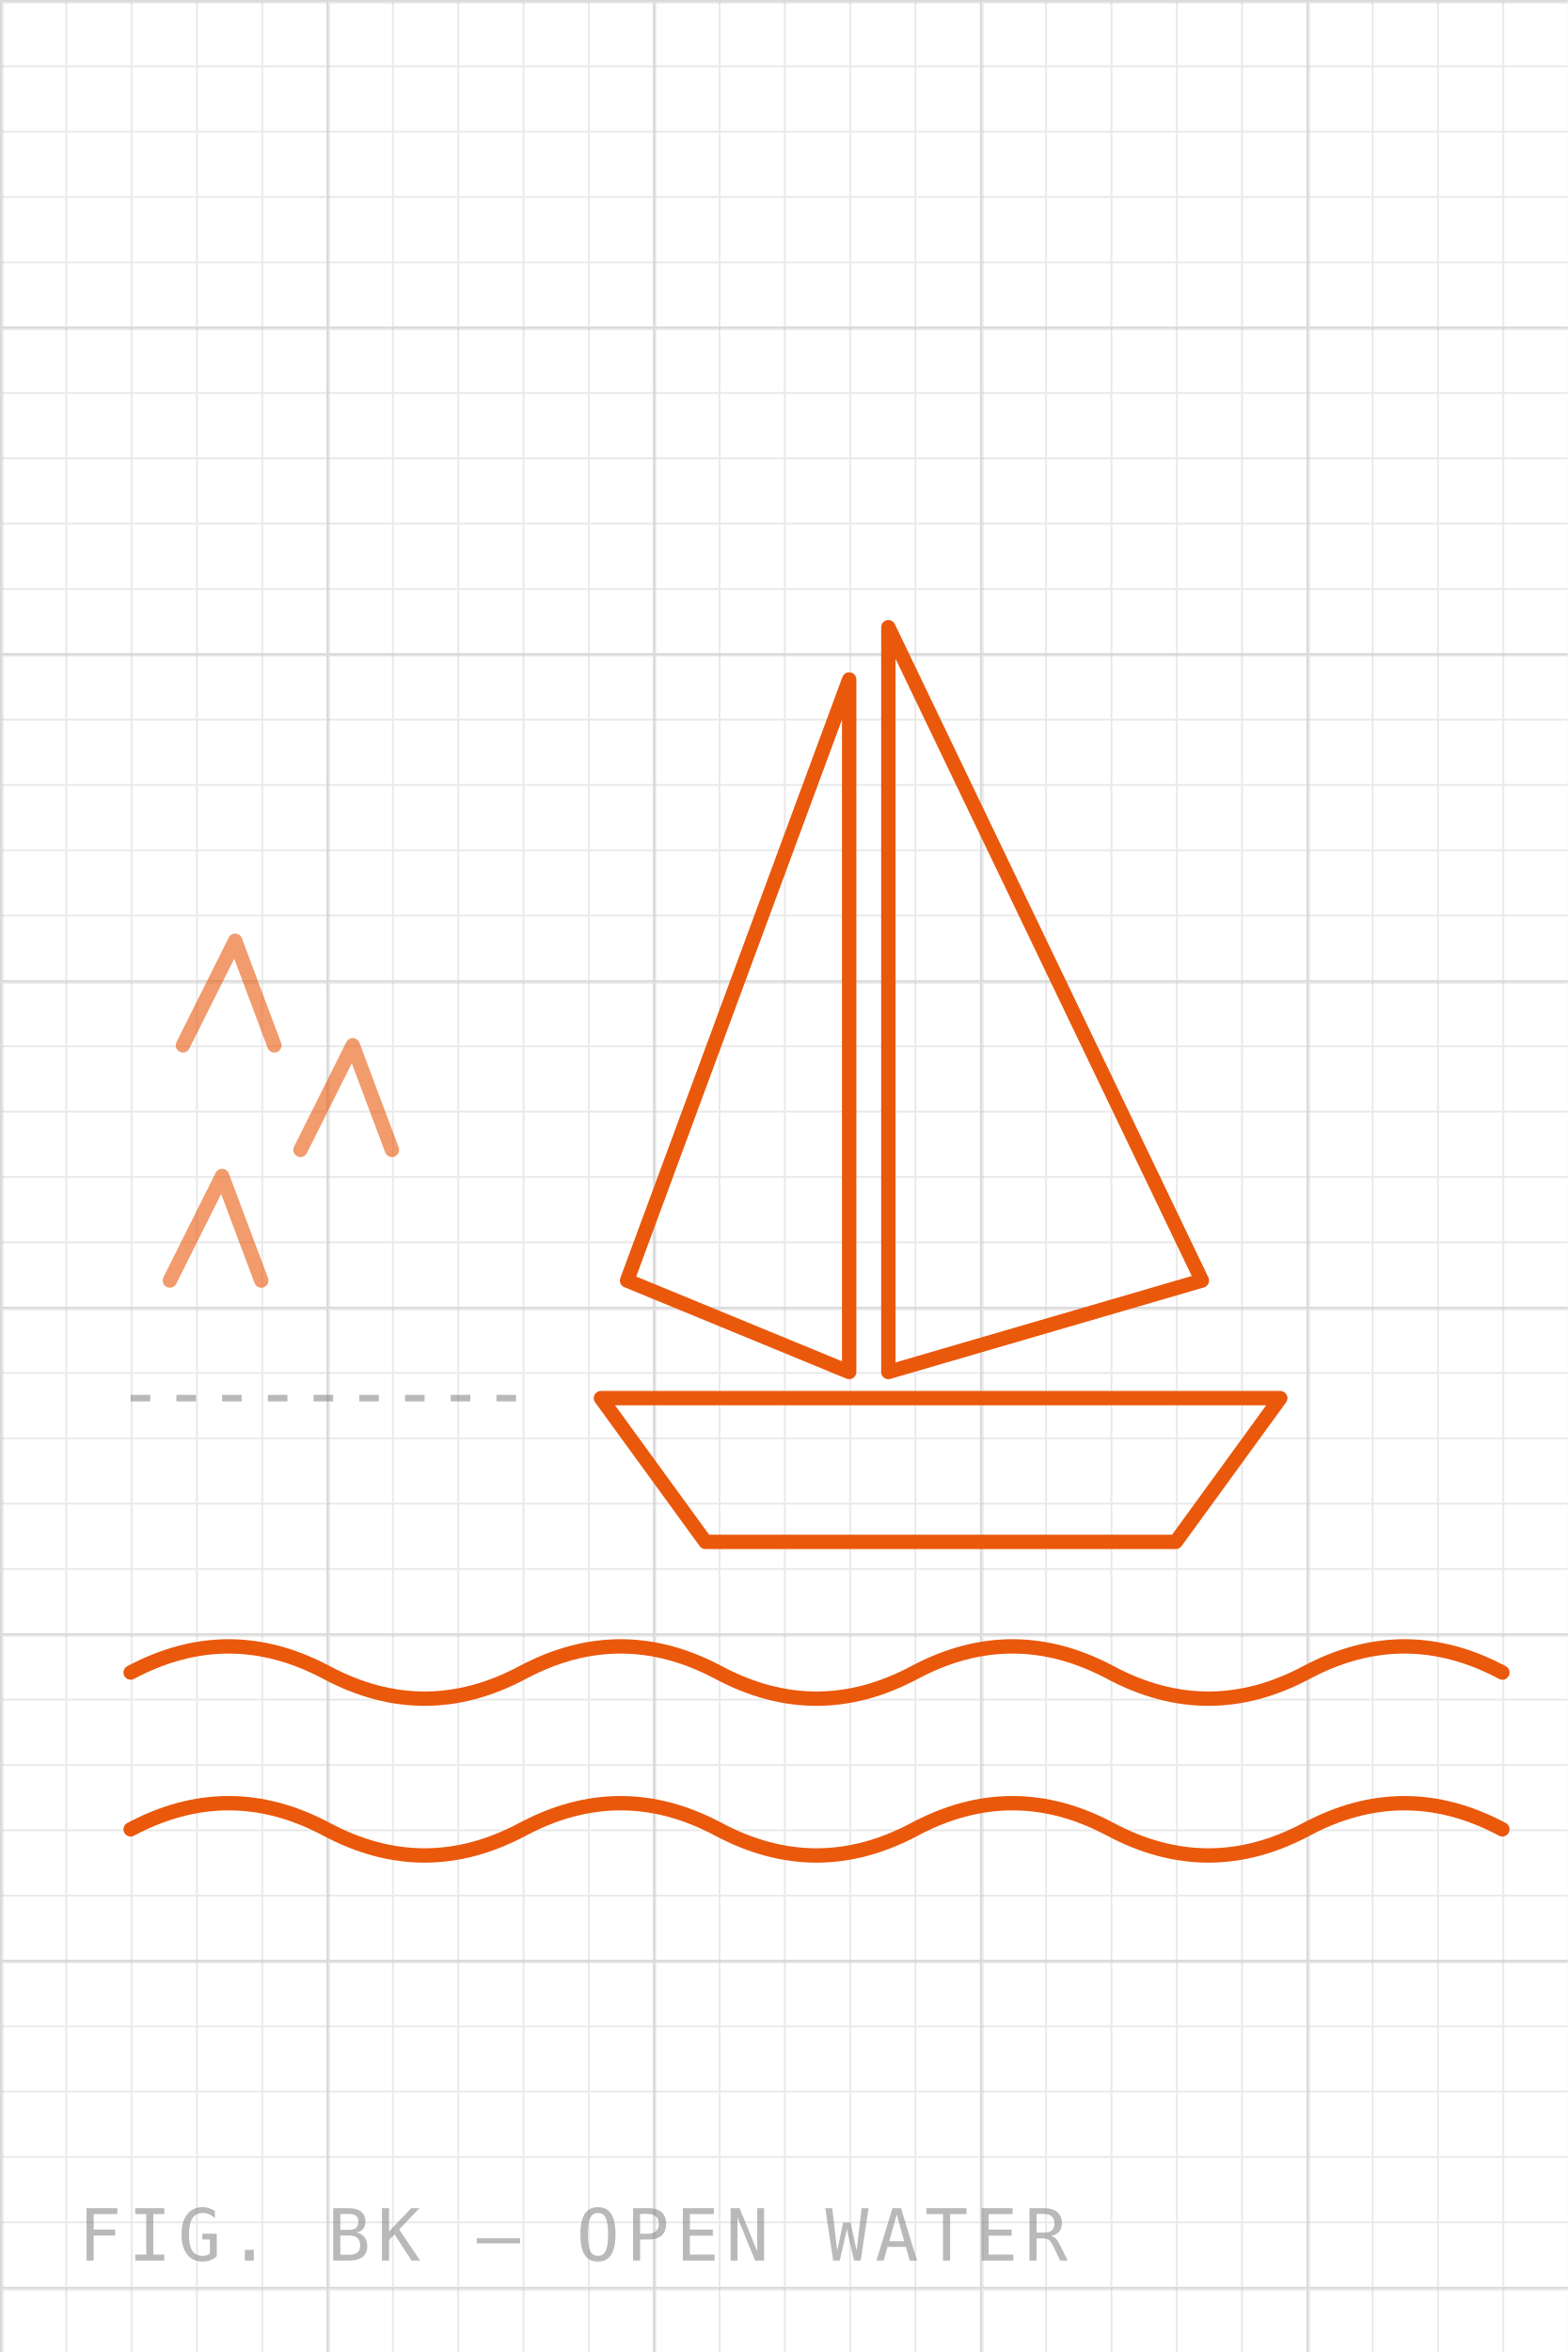
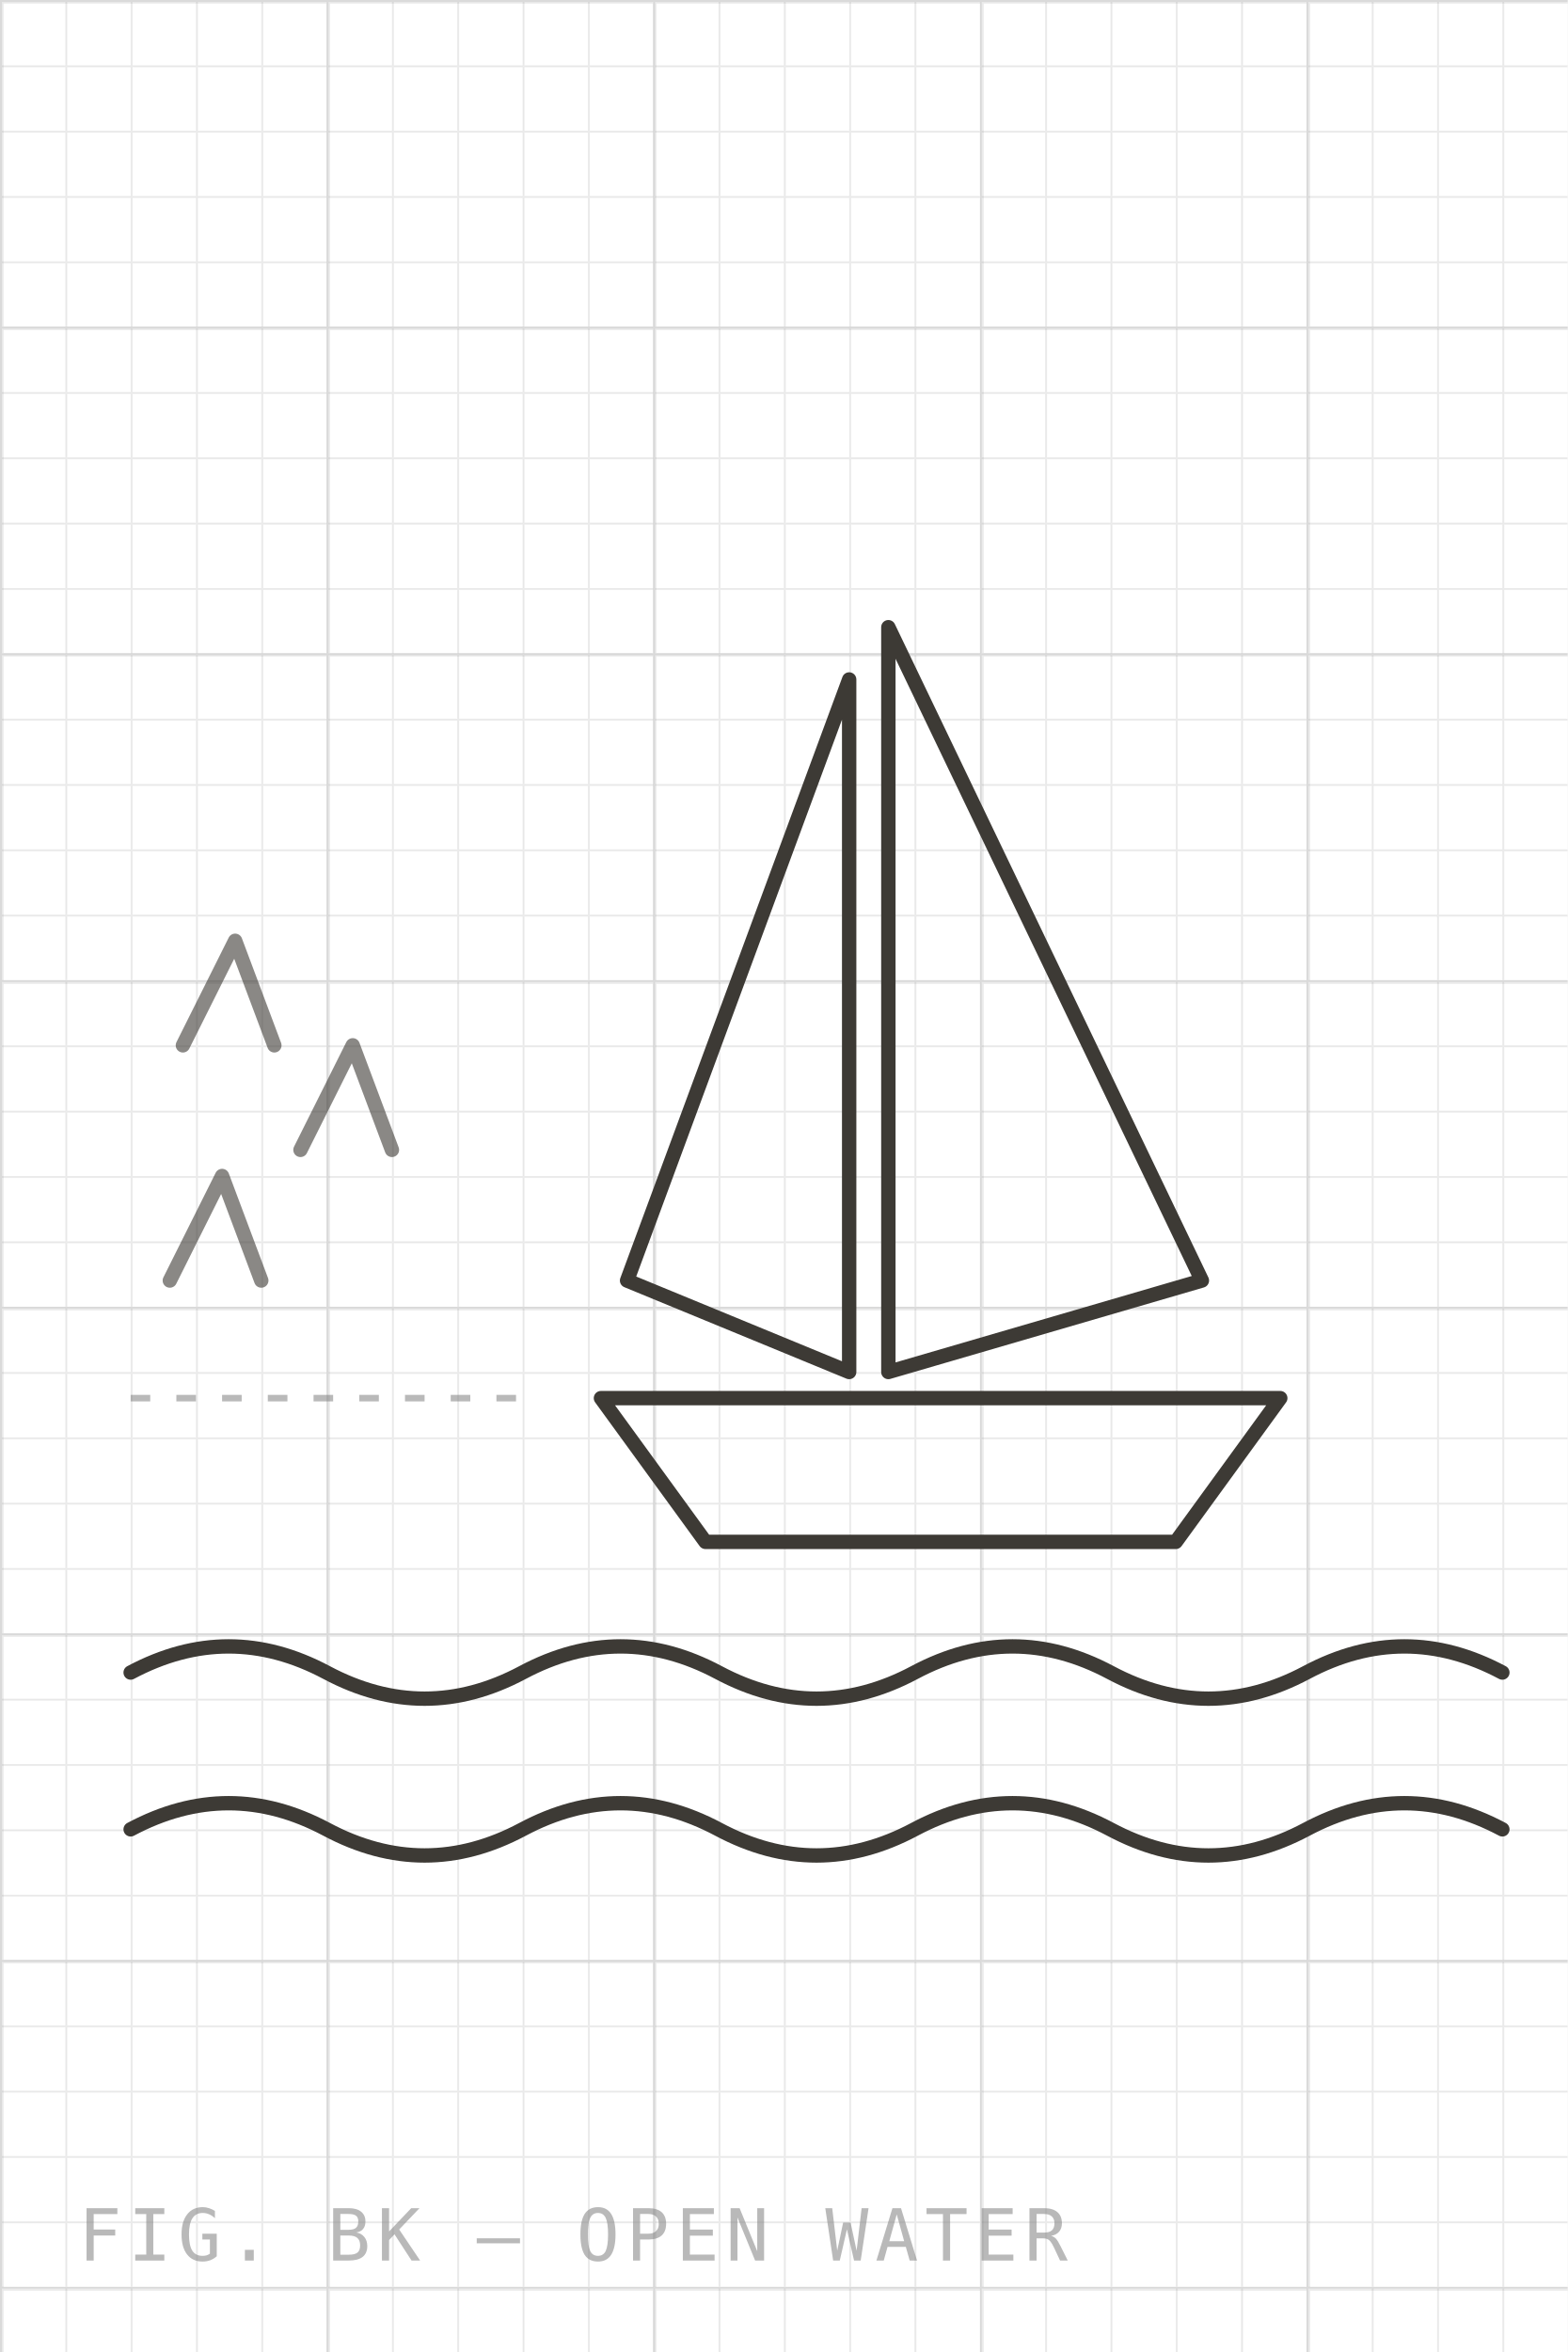
<svg xmlns="http://www.w3.org/2000/svg" viewBox="0 0 240 360" width="480" height="720">
  <defs>
    <pattern id="g" width="10" height="10" patternUnits="userSpaceOnUse">
      <path d="M10 0H0V10" fill="none" stroke="rgba(128,128,128,0.16)" stroke-width="0.6" />
    </pattern>
    <pattern id="G" width="50" height="50" patternUnits="userSpaceOnUse">
      <path d="M50 0H0V50" fill="none" stroke="rgba(128,128,128,0.16)" stroke-width="1.1" />
    </pattern>
  </defs>
  <rect width="240" height="360" fill="url(#g)" />
  <rect width="240" height="360" fill="url(#G)" />
-   <g fill="none" stroke="#ea580c" stroke-width="2.2" stroke-linecap="round" stroke-linejoin="round">
+   <g fill="none" stroke="#3d3a35" stroke-width="2.2" stroke-linecap="round" stroke-linejoin="round">
    <path d="M136 210 V96 L184 196 Z M130 210 V104 L96 196 Z" />
    <path d="M92 214 H196 L180 236 H108 Z" />
    <path d="M20 256 q15 -8 30 0 t30 0 t30 0 t30 0 t30 0 t30 0 t30 0 M20 280 q15 -8 30 0 t30 0 t30 0 t30 0 t30 0 t30 0 t30 0" />
    <path d="M28 160 l8 -16 l6 16 M46 176 l8 -16 l6 16 M26 196 l8 -16 l6 16" stroke-opacity="0.6" />
  </g>
  <g fill="none" stroke="rgba(128,128,128,0.55)" stroke-width="1" stroke-dasharray="3 4">
    <path d="M20 214 H80" />
  </g>
  <text x="12" y="346" font-family="ui-monospace, SFMono-Regular, Menlo, monospace" font-size="11" letter-spacing="1" fill="rgba(128,128,128,0.55)">FIG. BK — OPEN WATER</text>
</svg>
